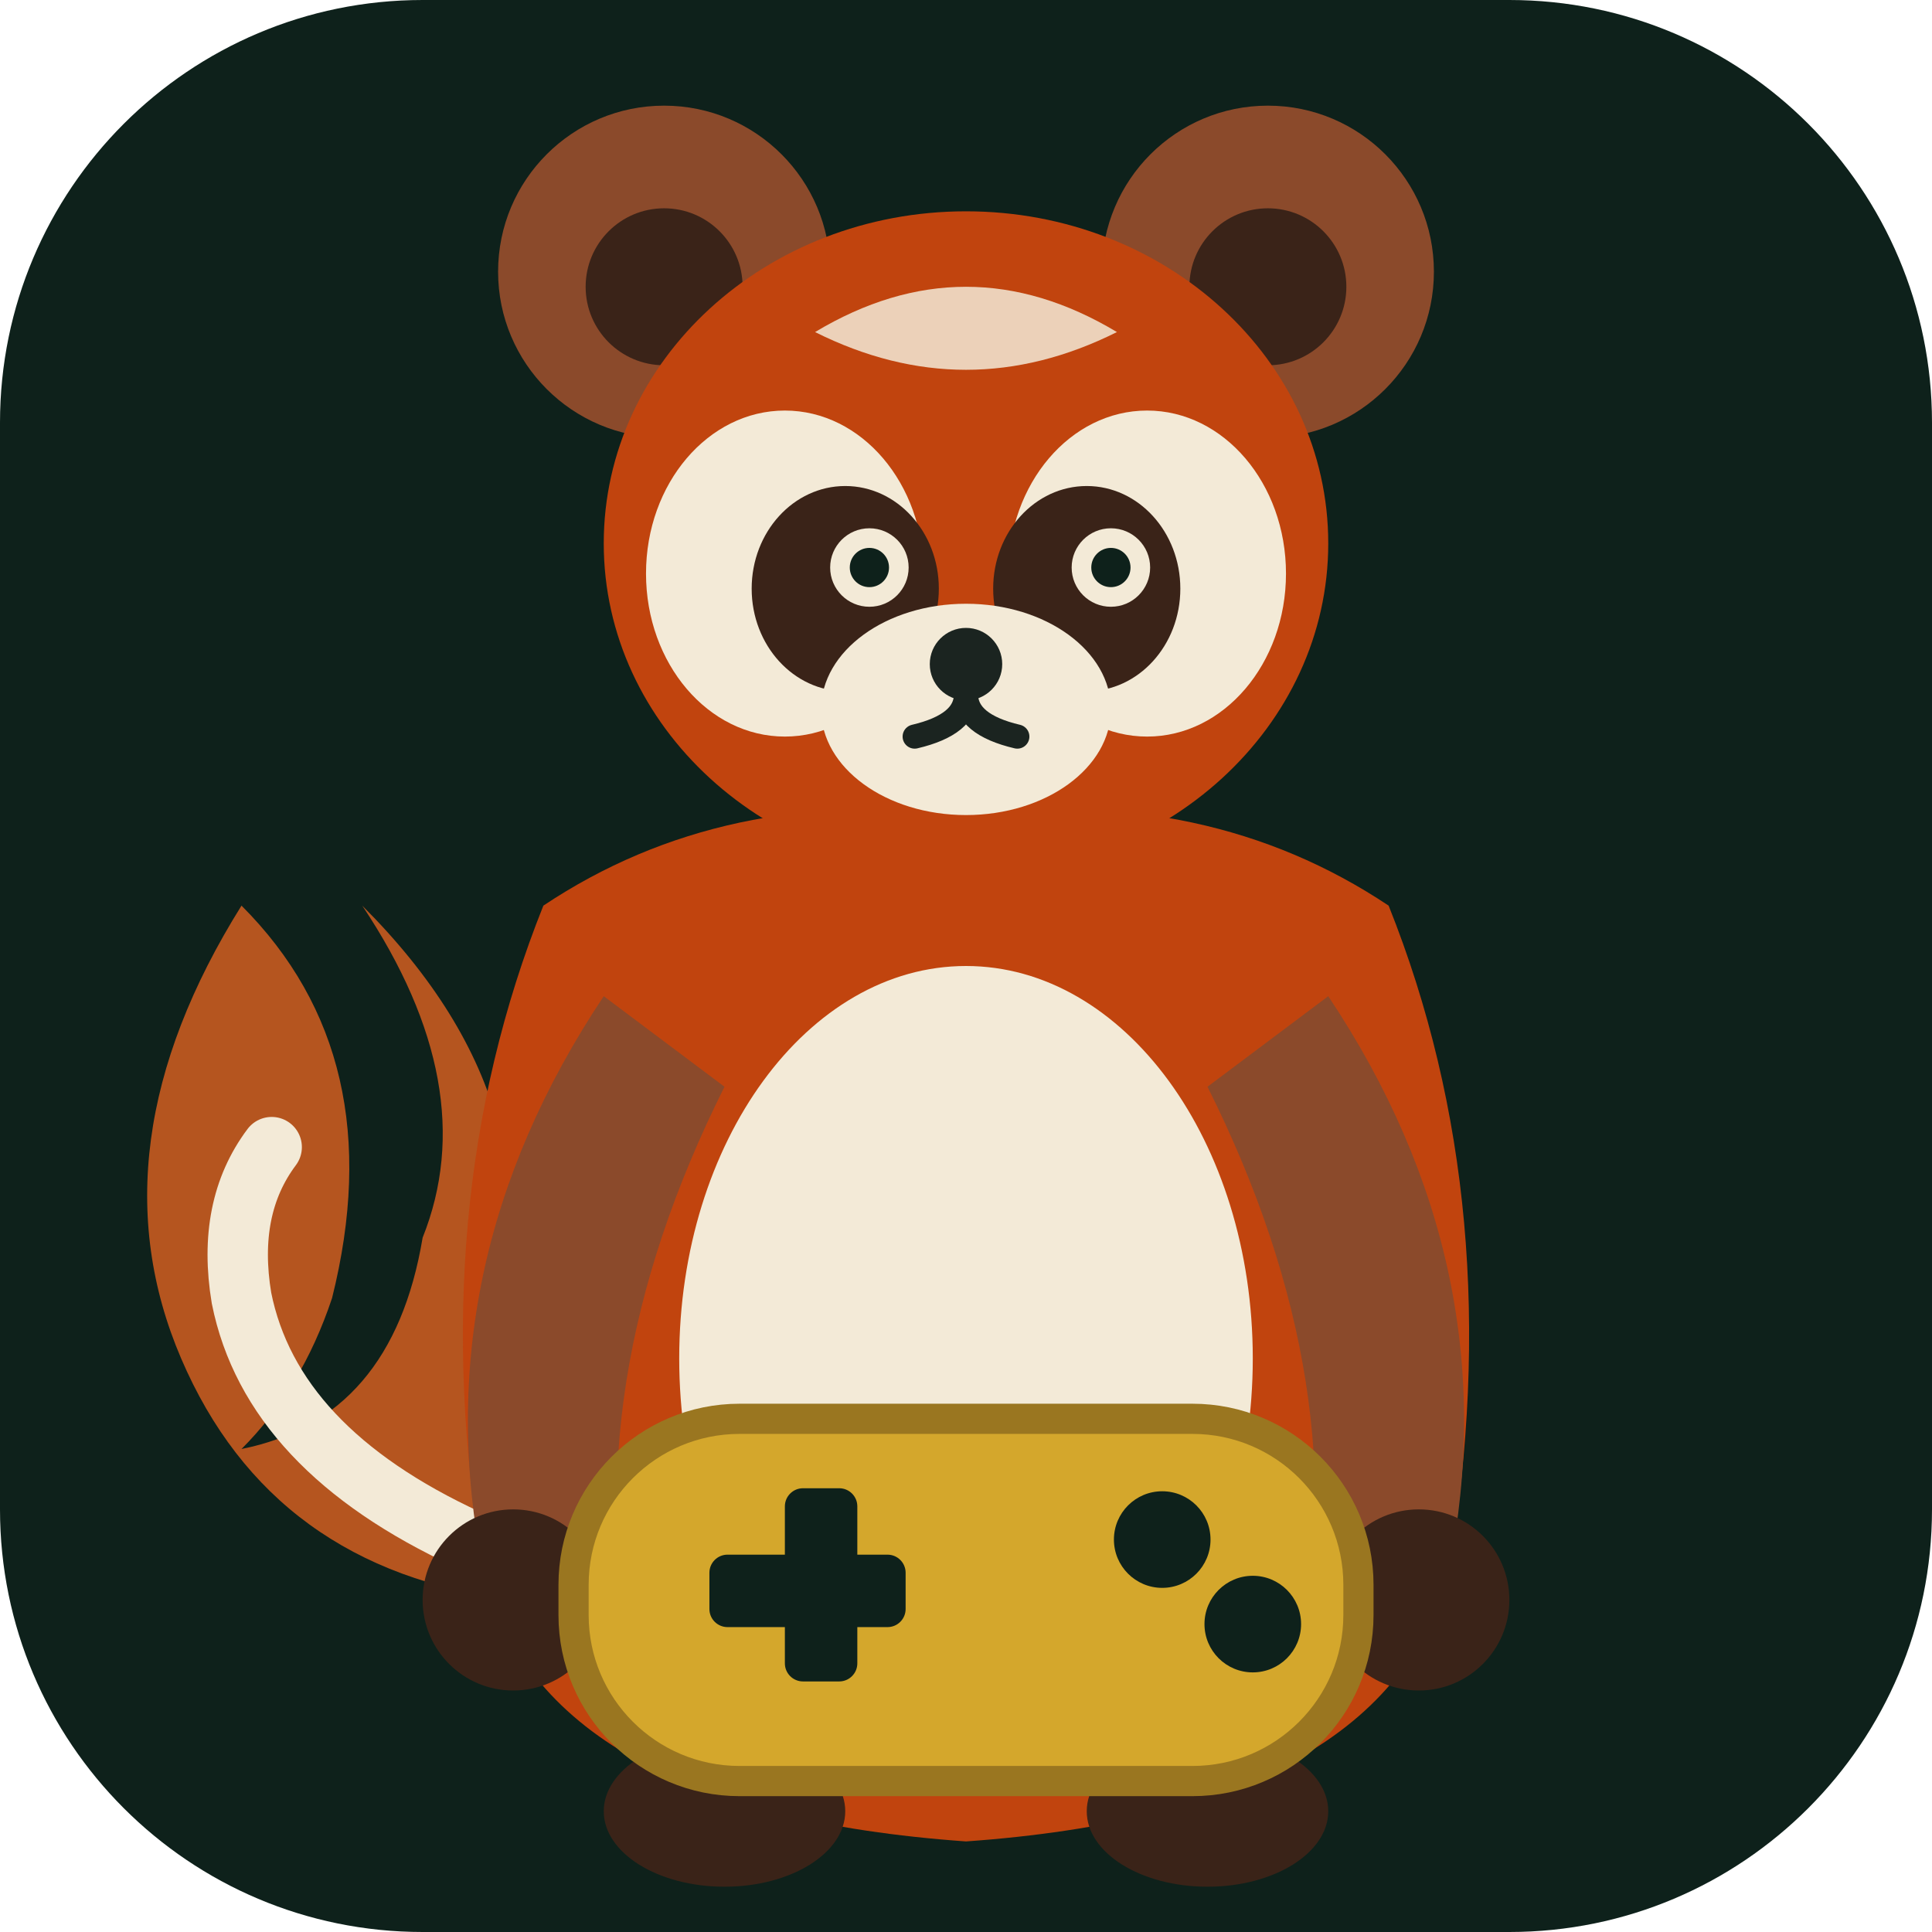
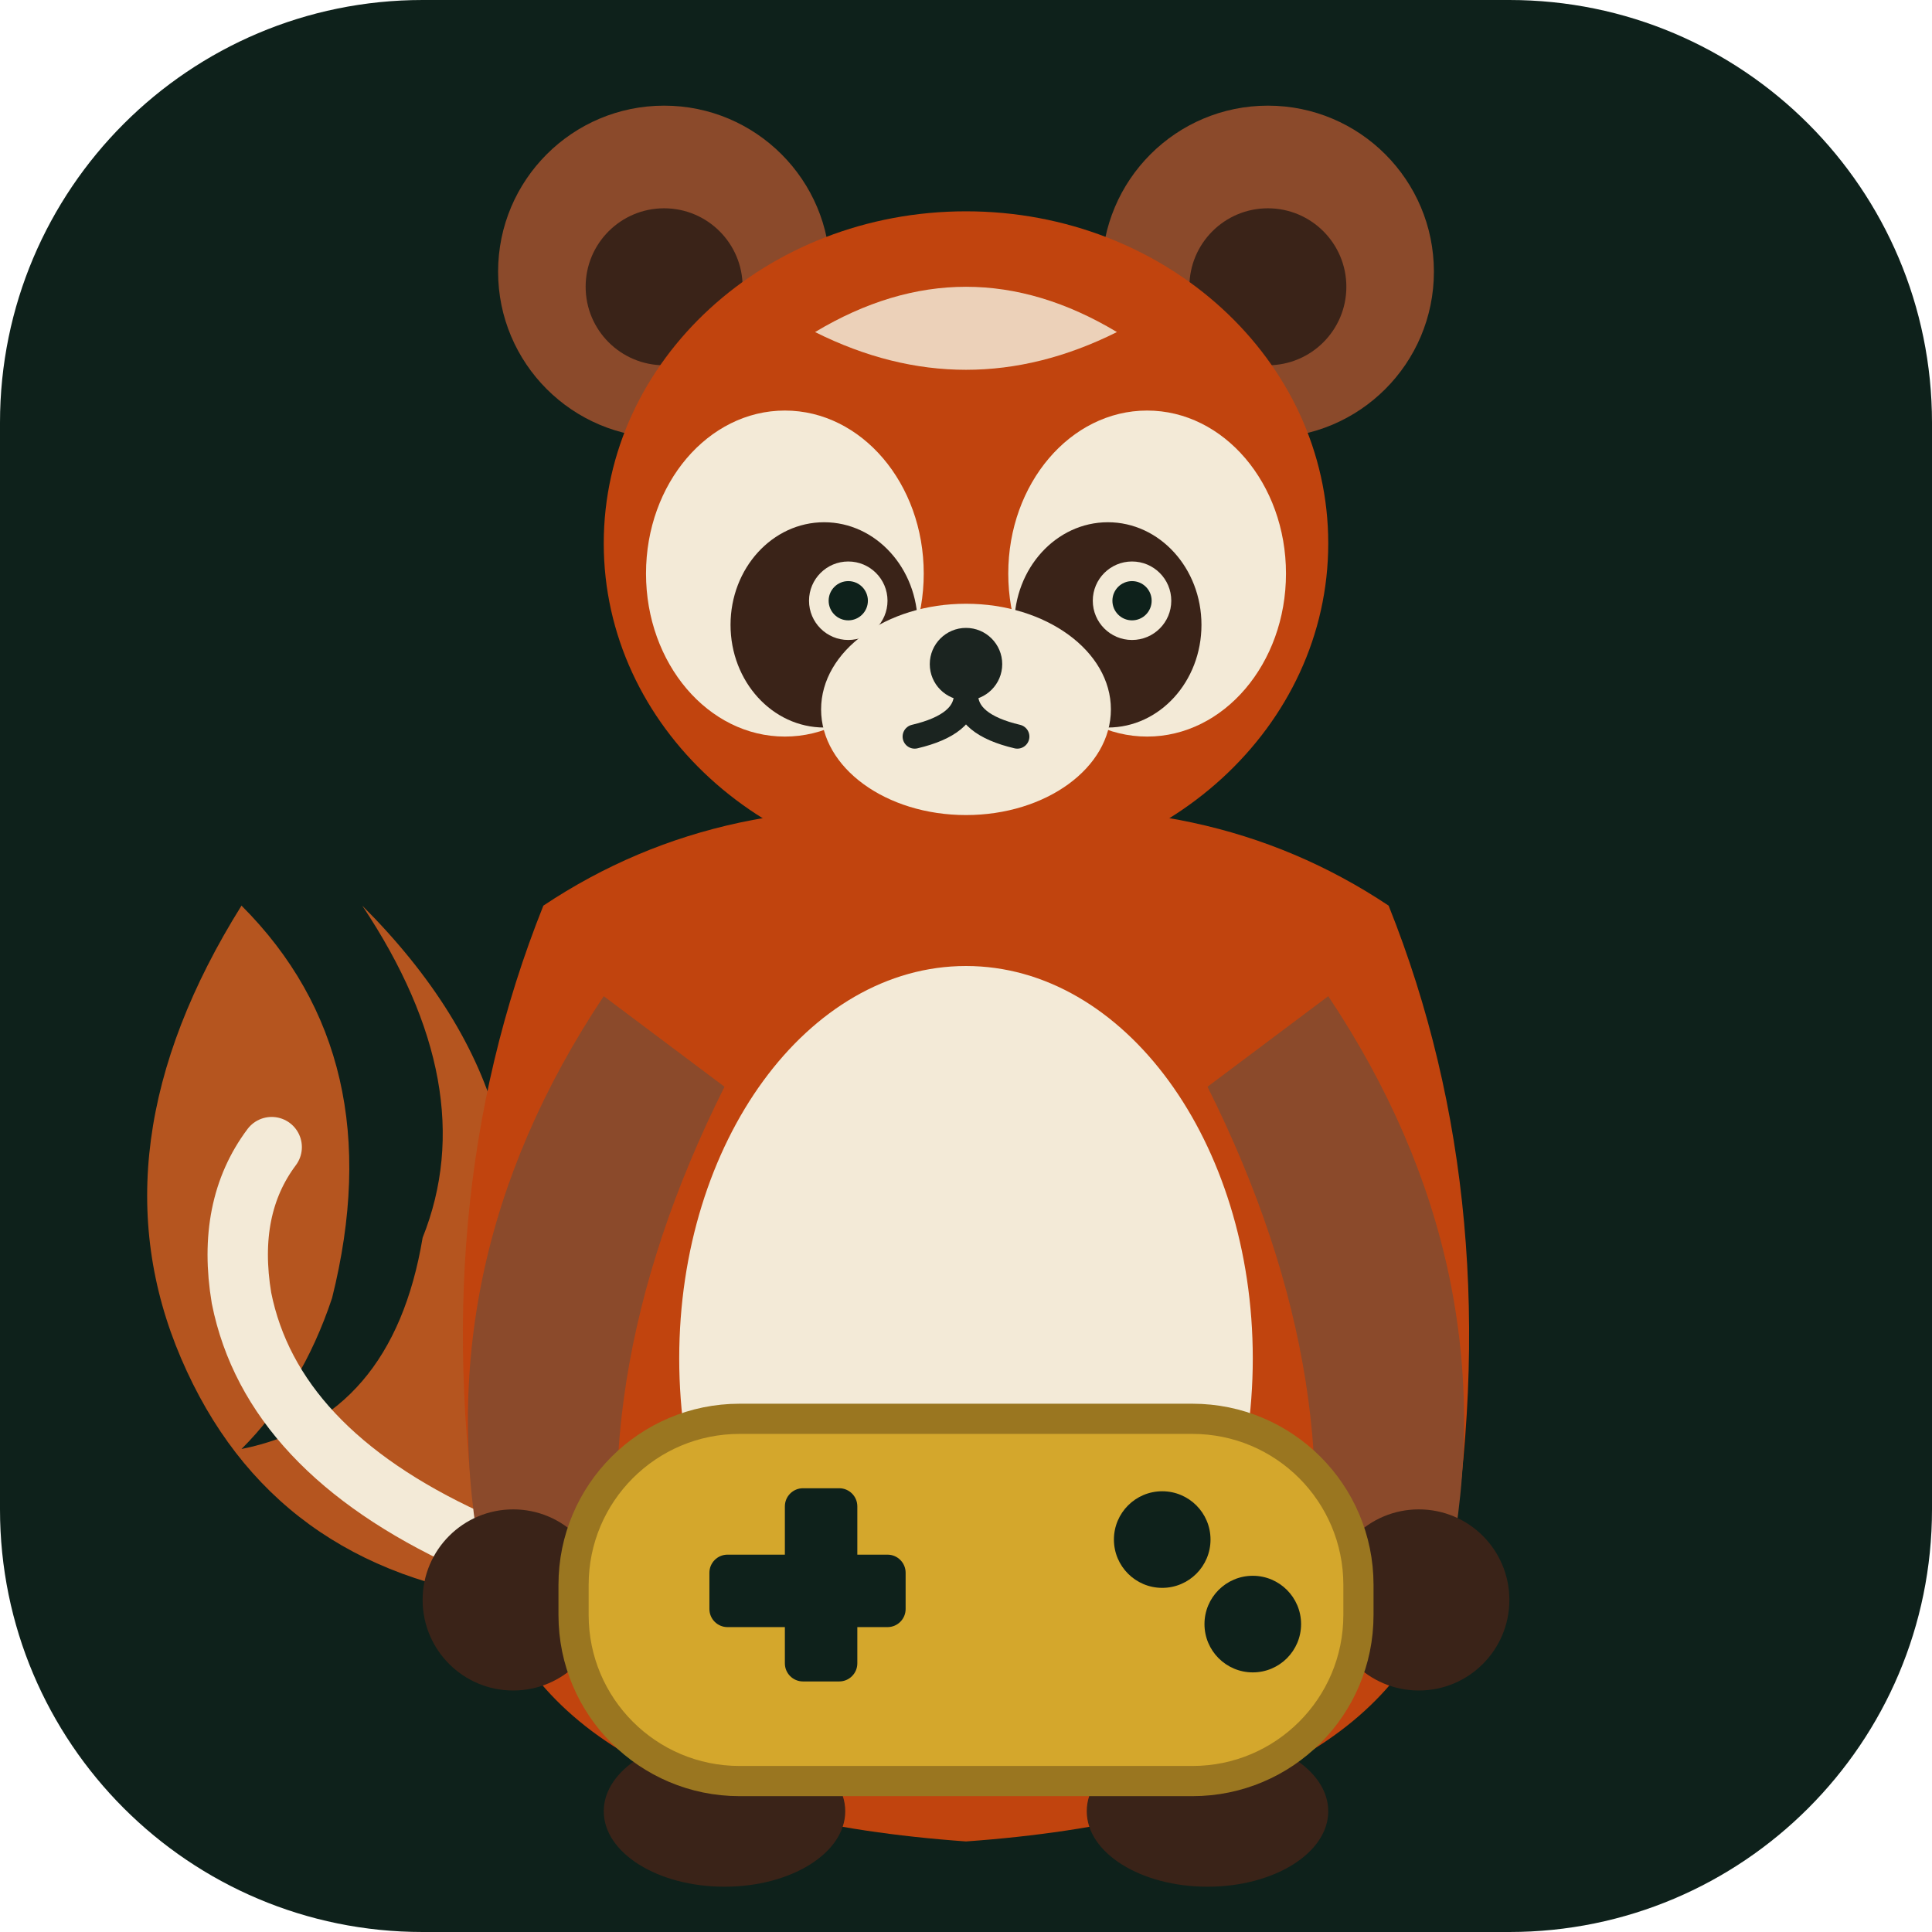
<svg xmlns="http://www.w3.org/2000/svg" viewBox="0 0 64 64">
  <rect width="64" height="64" rx="14" fill="#0E211B" />
  <path d="M17 53        Q9 52 6 45        Q3 38 8 30        Q13 35 11 43        Q10 46 8 48        Q13 47 14 41        Q16 36 12 30        Q19 37 16 45        Q15 49 17 53 Z" fill="#B5551F" />
  <path d="M15.5 51        Q9 48 8 43        Q7.5 40 9 38" stroke="#F3EAD7" stroke-width="2" fill="none" stroke-linecap="round" />
  <path d="M18 30 Q14 40 16 52 Q18 60 32 61        Q46 60 48 52 Q50 40 46 30        Q40 26 32 27 Q24 26 18 30 Z" fill="#C1440E" />
  <ellipse cx="32" cy="45" rx="9.5" ry="13" fill="#F3EAD7" />
  <ellipse cx="24" cy="60" rx="4" ry="2.5" fill="#3A2318" />
  <ellipse cx="40" cy="60" rx="4" ry="2.5" fill="#3A2318" />
  <path d="M20 33 Q14 42 16 52 Q17 55 21 55 Q19 46 24 36 Z" fill="#8B4A2B" />
  <path d="M44 33 Q50 42 48 52 Q47 55 43 55 Q45 46 40 36 Z" fill="#8B4A2B" />
  <circle cx="17" cy="53" r="3" fill="#3A2318" />
  <circle cx="47" cy="53" r="3" fill="#3A2318" />
  <circle cx="22" cy="9" r="5.5" fill="#8B4A2B" />
  <circle cx="42" cy="9" r="5.5" fill="#8B4A2B" />
  <circle cx="22" cy="9.5" r="2.6" fill="#3A2318" />
  <circle cx="42" cy="9.5" r="2.6" fill="#3A2318" />
  <ellipse cx="32" cy="18" rx="12" ry="11" fill="#C1440E" />
  <ellipse cx="26" cy="19" rx="4.6" ry="5.4" fill="#F3EAD7" />
  <ellipse cx="38" cy="19" rx="4.6" ry="5.4" fill="#F3EAD7" />
-   <ellipse cx="28" cy="19.5" rx="3.1" ry="3.4" fill="#3A2318" />
-   <ellipse cx="36" cy="19.5" rx="3.1" ry="3.4" fill="#3A2318" />
-   <circle cx="28.8" cy="18.8" r="1.3" fill="#F3EAD7" />
-   <circle cx="36.8" cy="18.8" r="1.3" fill="#F3EAD7" />
-   <circle cx="28.8" cy="18.8" r="0.65" fill="#0E211B" />
-   <circle cx="36.8" cy="18.8" r="0.65" fill="#0E211B" />
+   <ellipse cx="27.3" cy="20.7" rx="3.1" ry="3.4" fill="#3A2318" />
+   <ellipse cx="36.7" cy="20.7" rx="3.1" ry="3.4" fill="#3A2318" />
+   <circle cx="28.1" cy="19.9" r="1.3" fill="#F3EAD7" />
+   <circle cx="37.5" cy="19.9" r="1.3" fill="#F3EAD7" />
+   <circle cx="28.1" cy="19.9" r="0.65" fill="#0E211B" />
+   <circle cx="37.5" cy="19.9" r="0.65" fill="#0E211B" />
  <ellipse cx="32" cy="23.5" rx="4.8" ry="3.5" fill="#F3EAD7" />
  <circle cx="32" cy="22" r="1.2" fill="#1B2420" />
  <path d="M32 23 Q32 24 30.3 24.4" stroke="#1B2420" stroke-width="0.8" fill="none" stroke-linecap="round" />
  <path d="M32 23 Q32 24 33.7 24.4" stroke="#1B2420" stroke-width="0.8" fill="none" stroke-linecap="round" />
  <path d="M27 11 Q32 8 37 11 Q32 13.5 27 11 Z" fill="#F3EAD7" opacity="0.85" />
  <rect x="19" y="47" width="26" height="12" rx="5.5" fill="#D4A72C" />
  <rect x="19" y="47" width="26" height="12" rx="5.5" fill="none" stroke="#9a7620" stroke-width="1" />
  <rect x="23.5" y="51.5" width="6.5" height="2.4" rx="0.6" fill="#0E211B" />
  <rect x="26" y="49.3" width="2.4" height="6.4" rx="0.6" fill="#0E211B" />
  <circle cx="38.5" cy="51" r="1.6" fill="#0E211B" />
  <circle cx="41.5" cy="53.8" r="1.6" fill="#0E211B" />
</svg>
